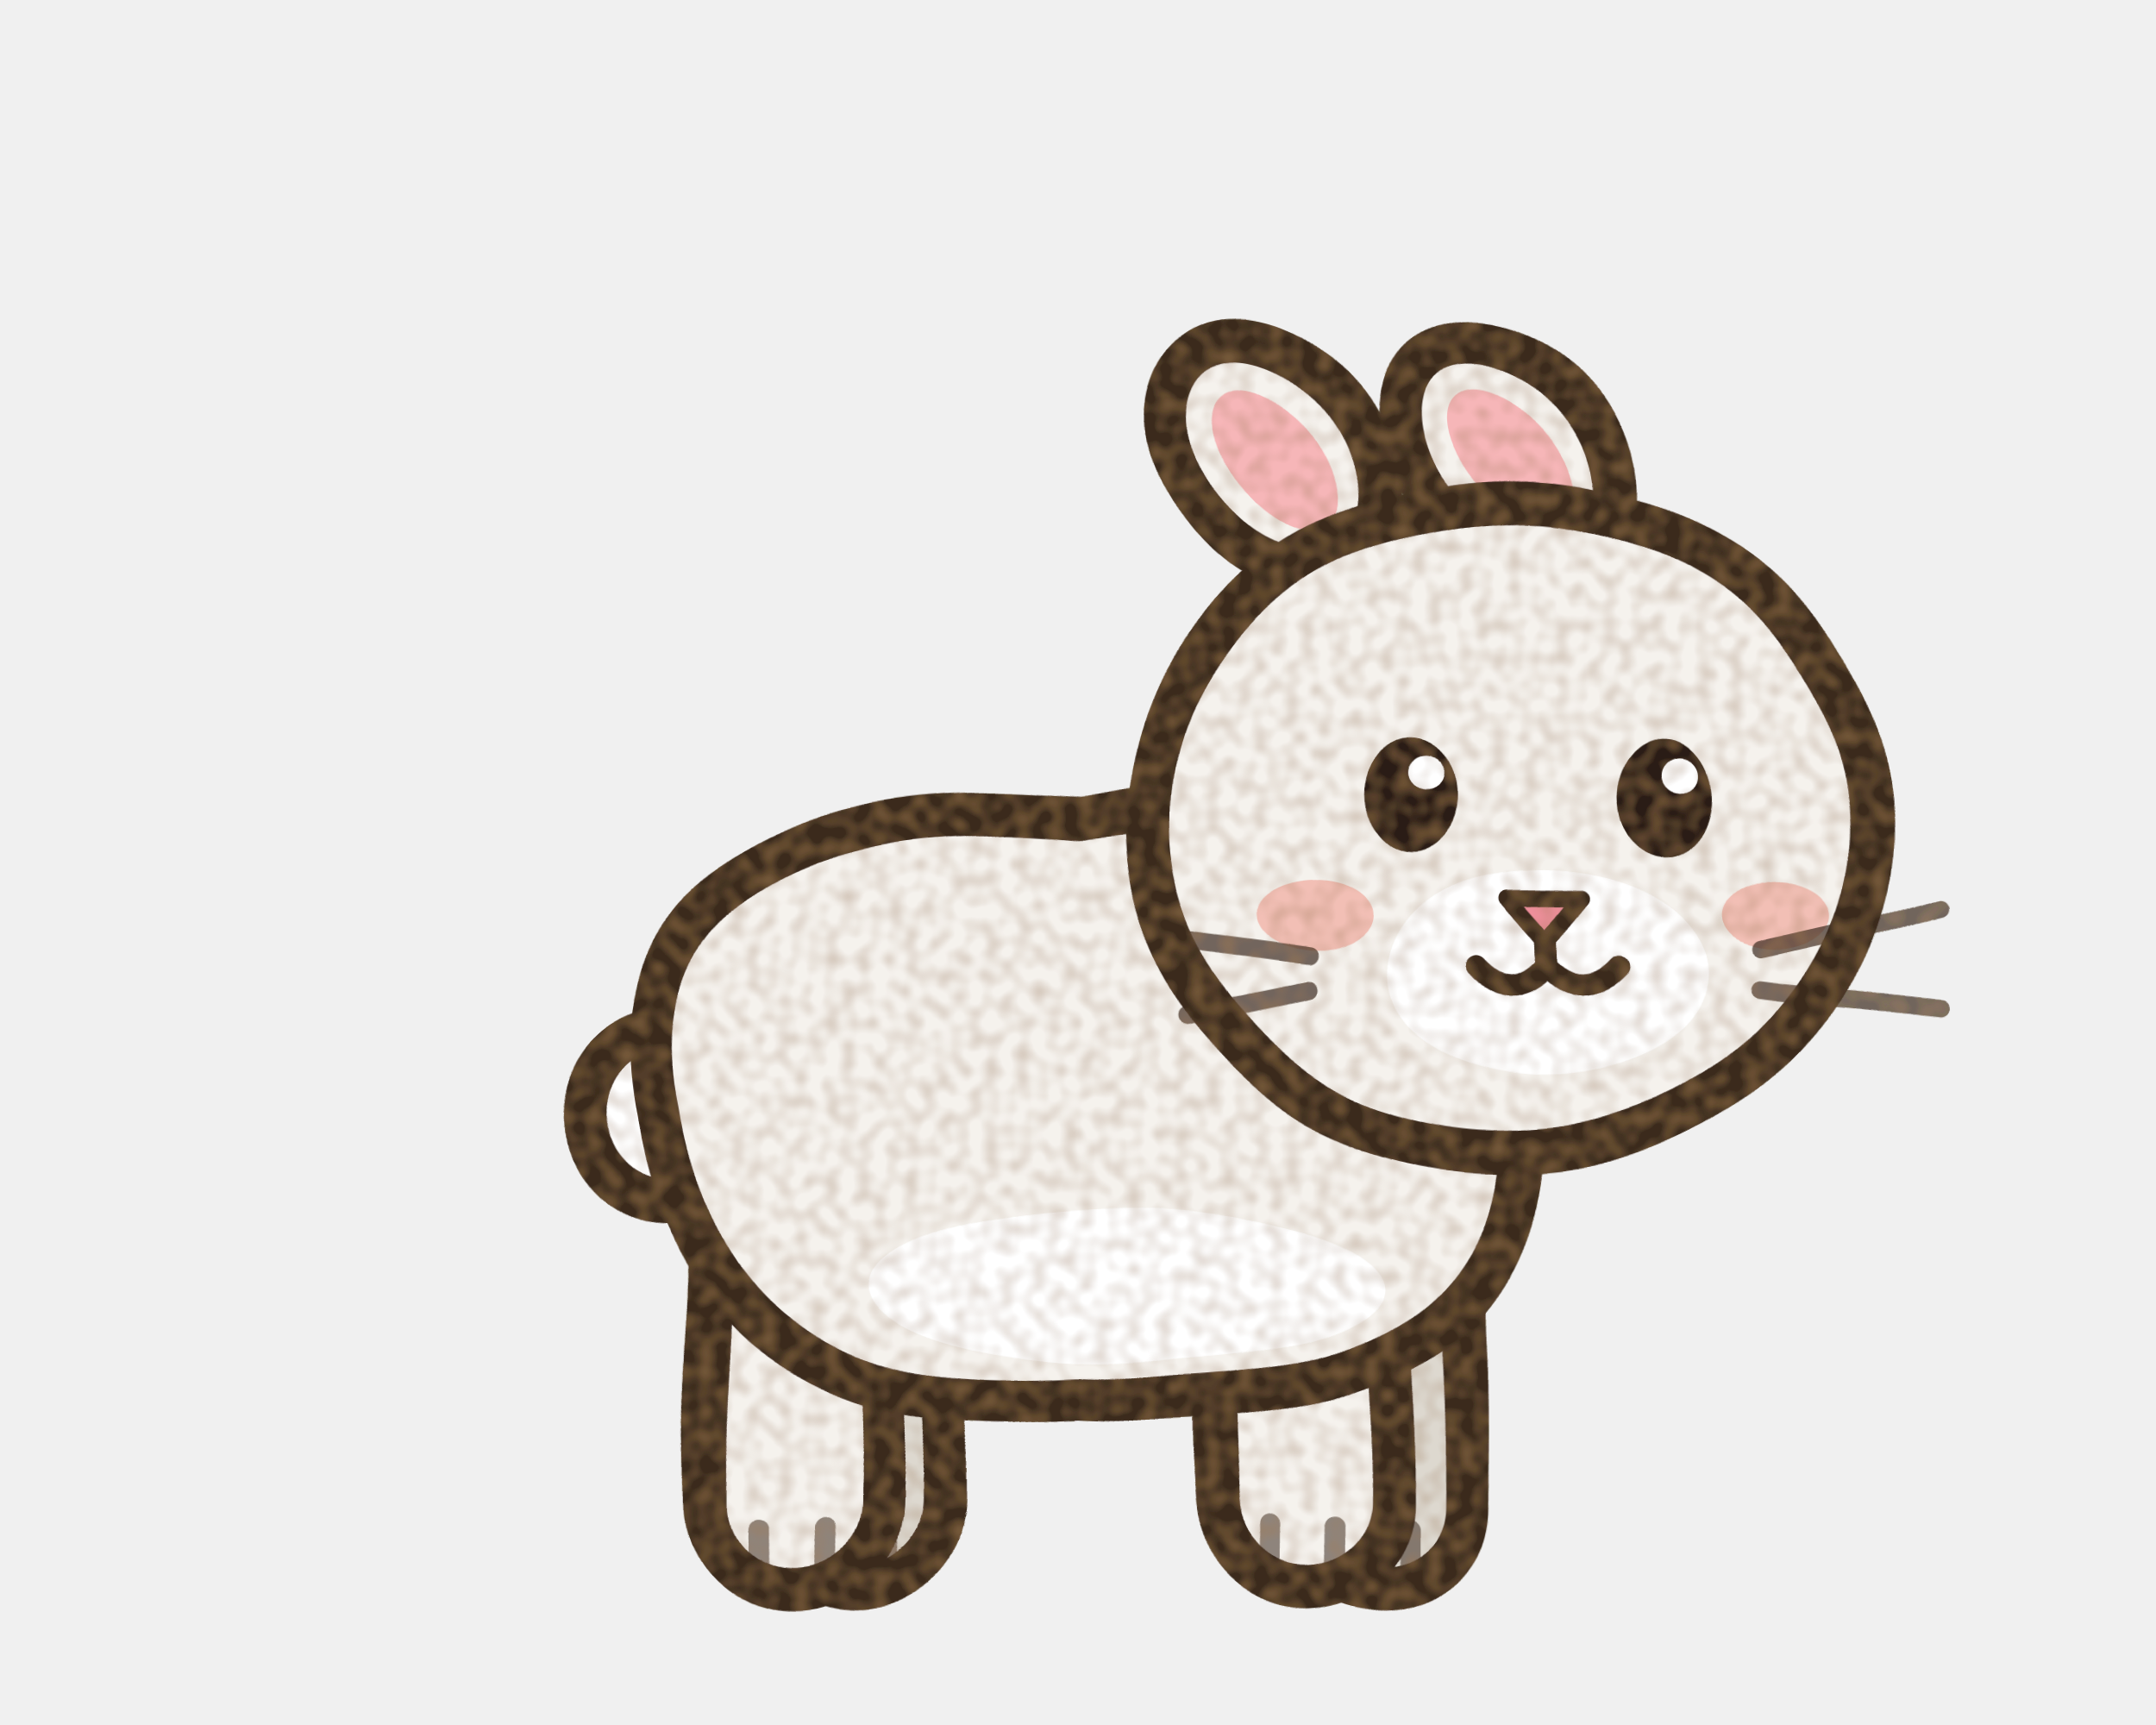
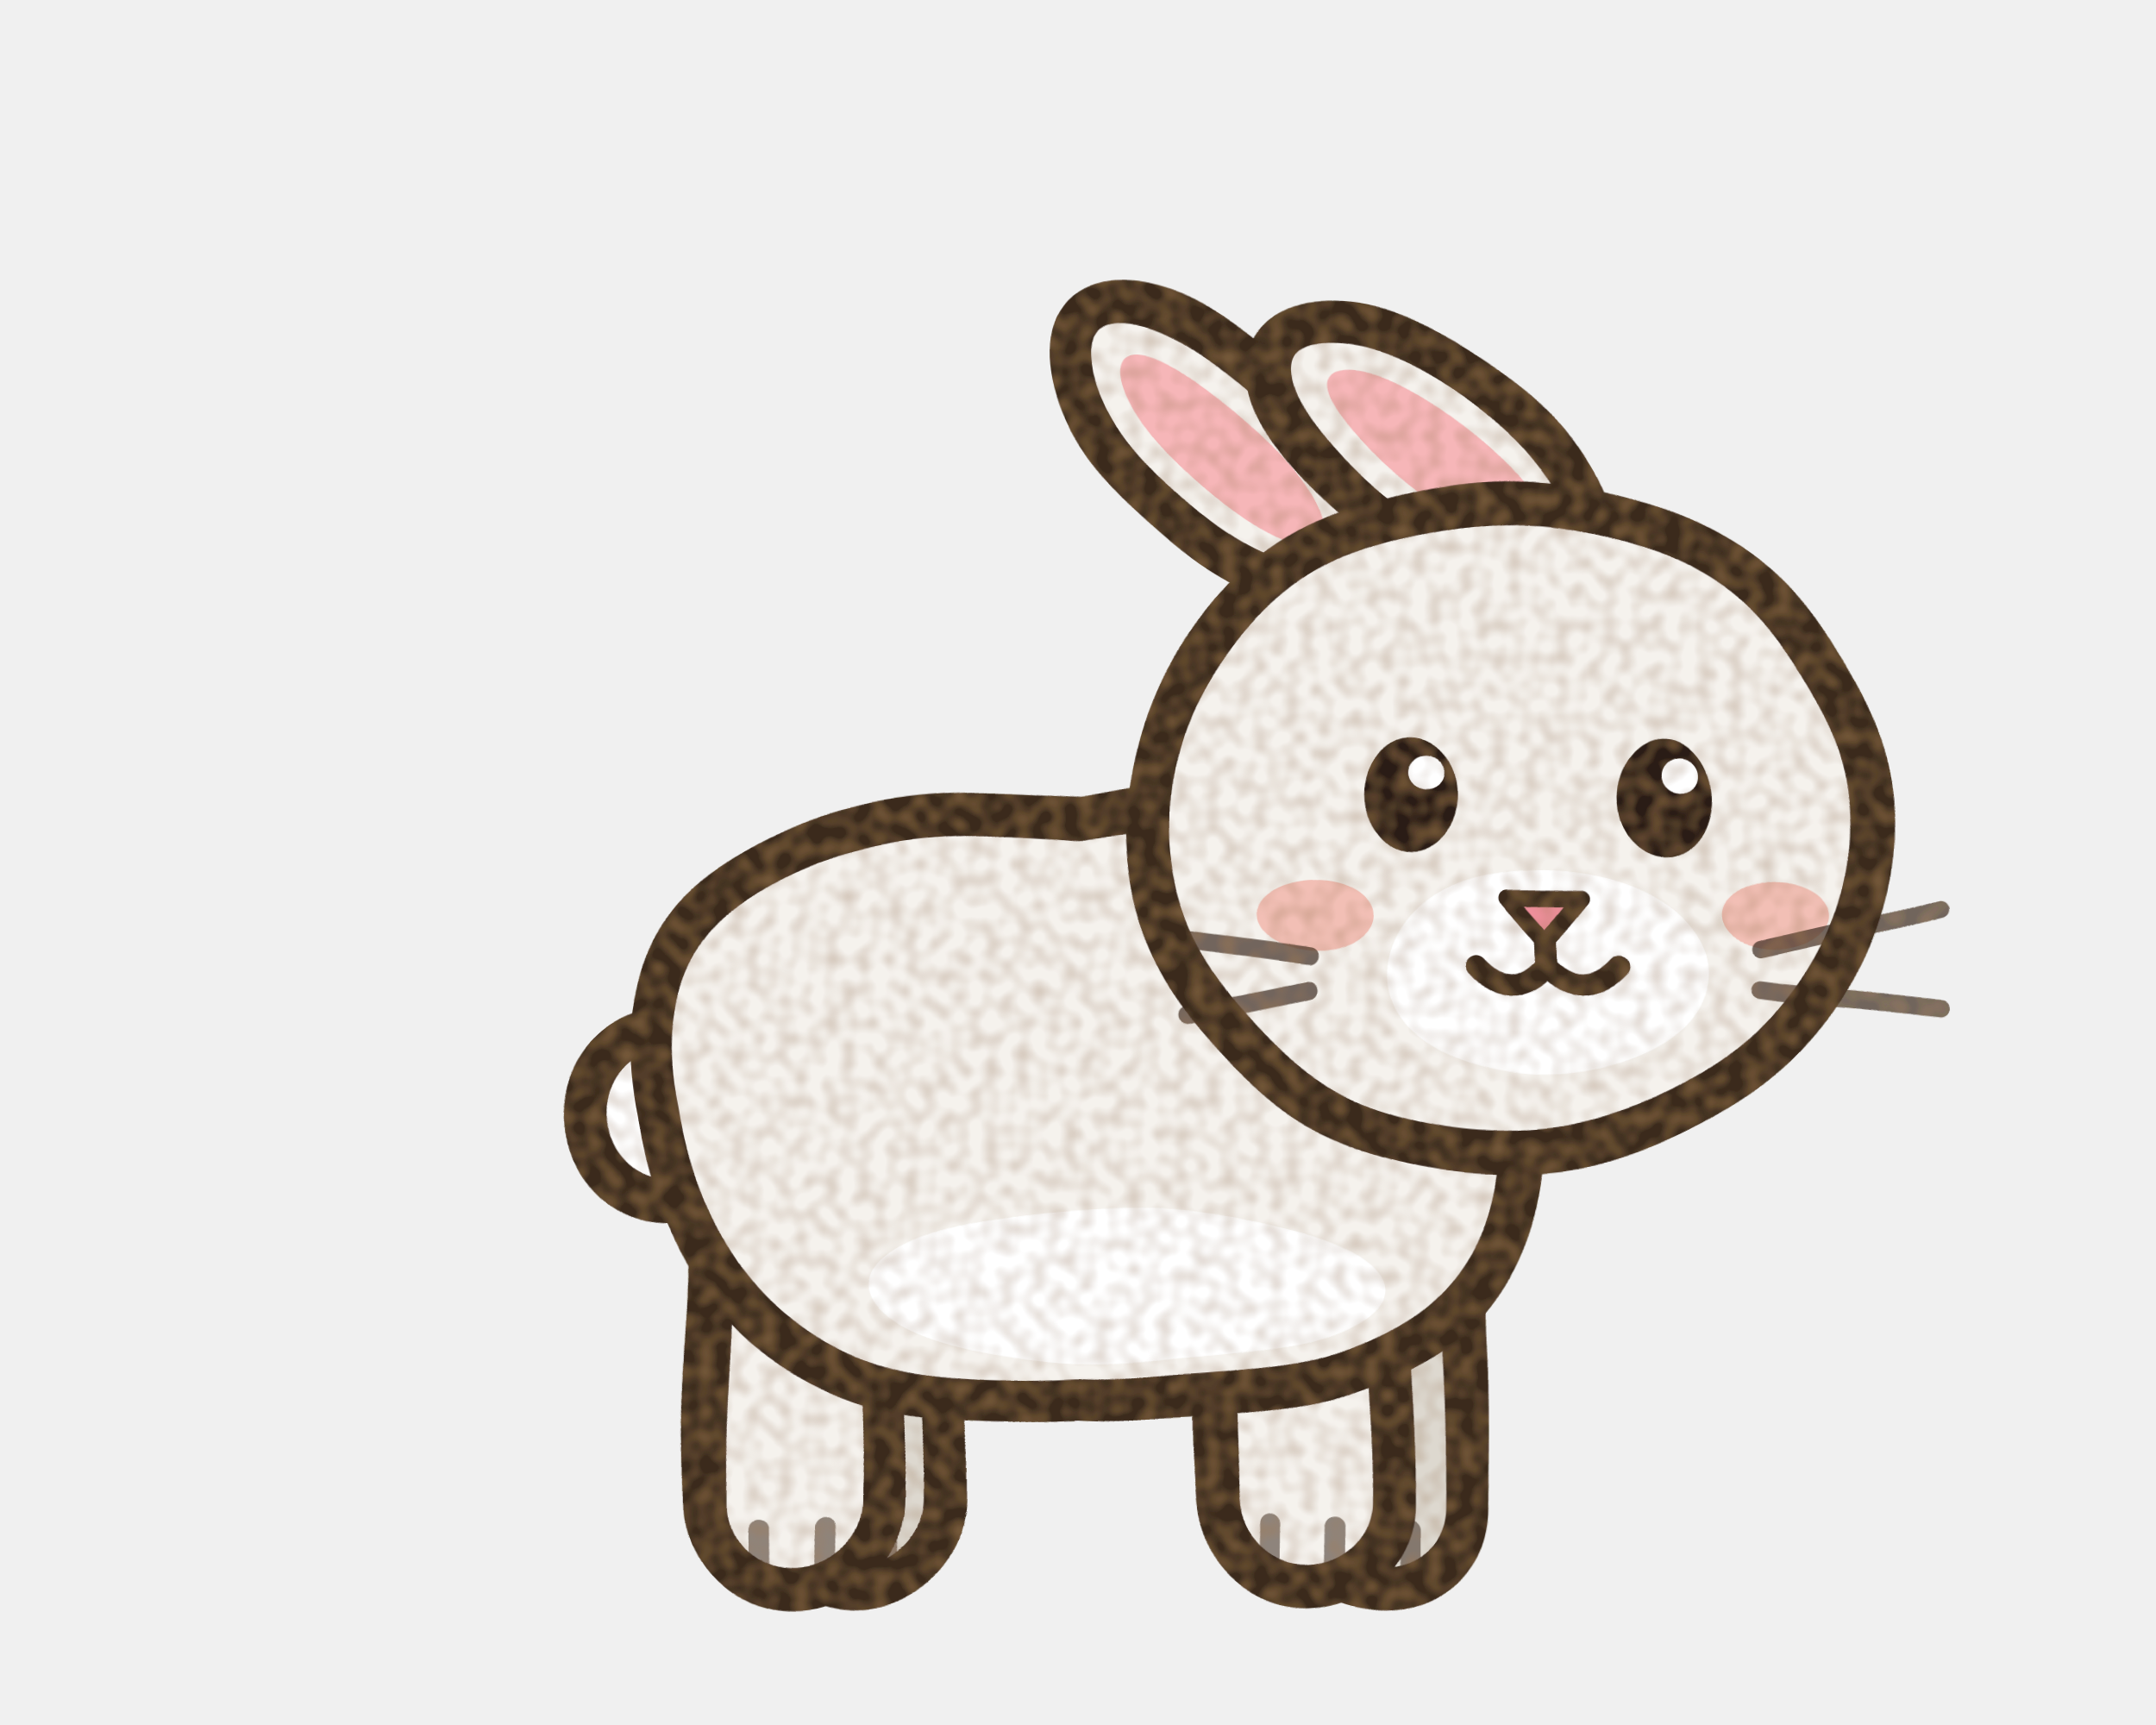
<svg xmlns="http://www.w3.org/2000/svg" width="160" height="128" viewBox="0 0 160 128">
  <defs>
    <filter id="crayon" filterUnits="userSpaceOnUse" x="0" y="0" width="160" height="128">
      <feTurbulence type="fractalNoise" baseFrequency="0.04" numOctaves="2" seed="7" result="wobble" />
      <feDisplacementMap in="SourceGraphic" in2="wobble" scale="2" xChannelSelector="R" yChannelSelector="G" result="drawn" />
      <feTurbulence type="fractalNoise" baseFrequency="0.85" numOctaves="1" seed="3" result="grain" />
      <feColorMatrix in="grain" type="matrix" values="0 0 0 0 0.36  0 0 0 0 0.2  0 0 0 0 0.08  0.9 0 0 0 -0.34" result="tint" />
      <feComposite in="tint" in2="drawn" operator="in" result="texture" />
      <feMerge>
        <feMergeNode in="drawn" />
        <feMergeNode in="texture" />
      </feMerge>
    </filter>
  </defs>
  <g filter="url(#crayon)">
    <clipPath id="body-portrait">
      <path d="M46 80 C42 63 60 57 80 59 C101 57 117 64 116 80 C116 96 101 101 80 100 C60 101 49 96 46 80 Z" transform="translate(0 4) rotate(0 56 96) translate(80 100) scale(0.92 1.06) translate(-80 -100)" />
    </clipPath>
    <g transform="rotate(0 80 40)">
      <g transform="translate(102.08 91.28) rotate(0)">
        <rect x="-6.5" y="-6" width="13" height="32.72" rx="6.5" fill="#ddd8cf" stroke="#3b2a1f" stroke-width="3.2" stroke-linejoin="round" stroke-linecap="round" />
        <path d="M-2.6 25.72 v-3.6 M2.2 25.72 v-3.6" stroke="#3b2a1f" stroke-width="1.5" stroke-linecap="round" opacity=".55" />
      </g>
      <g transform="translate(63.44 91.28) rotate(0)">
        <rect x="-6.5" y="-6" width="13" height="32.72" rx="6.5" fill="#ddd8cf" stroke="#3b2a1f" stroke-width="3.2" stroke-linejoin="round" stroke-linecap="round" />
        <path d="M-2.6 25.72 v-3.6 M2.2 25.72 v-3.6" stroke="#3b2a1f" stroke-width="1.5" stroke-linecap="round" opacity=".55" />
      </g>
      <circle cx="49.64" cy="82.8" r="6.5" fill="#ffffff" stroke="#3b2a1f" stroke-width="3.2" stroke-linejoin="round" stroke-linecap="round" />
      <g transform="translate(58.84 93.4) rotate(0)">
        <rect x="-6.5" y="-6" width="13" height="30.6" rx="6.5" fill="#f5f2ed" stroke="#3b2a1f" stroke-width="3.2" stroke-linejoin="round" stroke-linecap="round" />
        <path d="M-2.6 23.6 v-3.6 M2.2 23.6 v-3.6" stroke="#3b2a1f" stroke-width="1.5" stroke-linecap="round" opacity=".55" />
      </g>
      <g transform="translate(96.56 93.4) rotate(0)">
        <rect x="-6.5" y="-6" width="13" height="30.6" rx="6.5" fill="#f5f2ed" stroke="#3b2a1f" stroke-width="3.2" stroke-linejoin="round" stroke-linecap="round" />
        <path d="M-2.6 23.6 v-3.6 M2.2 23.6 v-3.6" stroke="#3b2a1f" stroke-width="1.5" stroke-linecap="round" opacity=".55" />
      </g>
      <g transform="translate(0 4) rotate(0 56 96) translate(80 100) scale(0.92 1.06) translate(-80 -100)" />
      <path d="M46 80 C42 63 60 57 80 59 C101 57 117 64 116 80 C116 96 101 101 80 100 C60 101 49 96 46 80 Z" transform="translate(0 4) rotate(0 56 96) translate(80 100) scale(0.92 1.06) translate(-80 -100)" fill="#f5f2ed" stroke="#3b2a1f" stroke-width="3.2" stroke-linejoin="round" stroke-linecap="round" vector-effect="non-scaling-stroke" />
      <g transform="translate(0 4) rotate(0 56 96) translate(80 100) scale(0.92 1.06) translate(-80 -100)">
        <ellipse cx="84" cy="92" rx="21" ry="5.5" fill="#ffffff" />
      </g>
      <g transform="translate(-4.08 4.2) rotate(0 112 70)">
        <g transform="rotate(0 104 41)">
-           <g transform="rotate(-36 104 37)">
-             <ellipse cx="104" cy="28" rx="6.6" ry="9.6" fill="#f5f2ed" stroke="#3b2a1f" stroke-width="3.2" stroke-linejoin="round" stroke-linecap="round" />
-             <ellipse cx="104" cy="28.4" rx="3.2" ry="6.2" fill="#f6b6b8" />
+           <g transform="rotate(-46 104 38)">
+             <ellipse cx="104" cy="25" rx="6.4" ry="14" fill="#f5f2ed" stroke="#3b2a1f" stroke-width="3.2" stroke-linejoin="round" stroke-linecap="round" />
+             <ellipse cx="104" cy="25.5" rx="3" ry="10" fill="#f6b6b8" />
          </g>
        </g>
        <g transform="rotate(0 126 38)">
-           <g transform="rotate(-42 122 36)">
-             <ellipse cx="122" cy="27" rx="6.6" ry="9.6" fill="#f5f2ed" stroke="#3b2a1f" stroke-width="3.2" stroke-linejoin="round" stroke-linecap="round" />
-             <ellipse cx="122" cy="27.4" rx="3.2" ry="6.2" fill="#f6b6b8" />
+           <g transform="rotate(-54 121 37)">
+             <ellipse cx="121" cy="24" rx="6.4" ry="14" fill="#f5f2ed" stroke="#3b2a1f" stroke-width="3.2" stroke-linejoin="round" stroke-linecap="round" />
+             <ellipse cx="121" cy="24.5" rx="3" ry="10" fill="#f6b6b8" />
          </g>
        </g>
        <ellipse cx="116" cy="57" rx="27" ry="24" fill="#f5f2ed" stroke="#3b2a1f" stroke-width="3.2" stroke-linejoin="round" stroke-linecap="round" />
        <g transform="translate(0 0)">
          <ellipse cx="119" cy="68" rx="12" ry="7.5" fill="#ffffff" />
          <ellipse cx="109" cy="55" rx="3.5" ry="4.5" fill="#2b1d14" />
          <circle cx="110.2" cy="53.3" r="1.35" fill="#fff" />
          <ellipse cx="128" cy="55" rx="3.5" ry="4.5" fill="#2b1d14" />
          <circle cx="129.2" cy="53.3" r="1.35" fill="#fff" />
          <path d="M116.2 62.6 h5.6 l-2.8 3.2 z" fill="#ee8f9b" stroke="#3b2a1f" stroke-width="1.2" stroke-linejoin="round" />
          <path d="M119 65.8 v1.8 M119 67.6 q-2.6 2.8 -5.2 0 M119 67.6 q2.6 2.8 5.2 0" fill="none" stroke="#3b2a1f" stroke-width="1.6" stroke-linecap="round" />
          <ellipse cx="101.5" cy="64" rx="4.4" ry="2.6" fill="#f08c7d" opacity="0.5" />
          <ellipse cx="136" cy="63.5" rx="4" ry="2.5" fill="#f08c7d" opacity="0.5" />
          <path d="M135 66 l13 -3 M135 69 l13 1.5 M101 67 l-11 -1.5 M101 69.5 l-8.8 1.8" stroke="#3b2a1f" stroke-width="1.3" stroke-linecap="round" opacity=".7" />
        </g>
      </g>
    </g>
  </g>
</svg>
